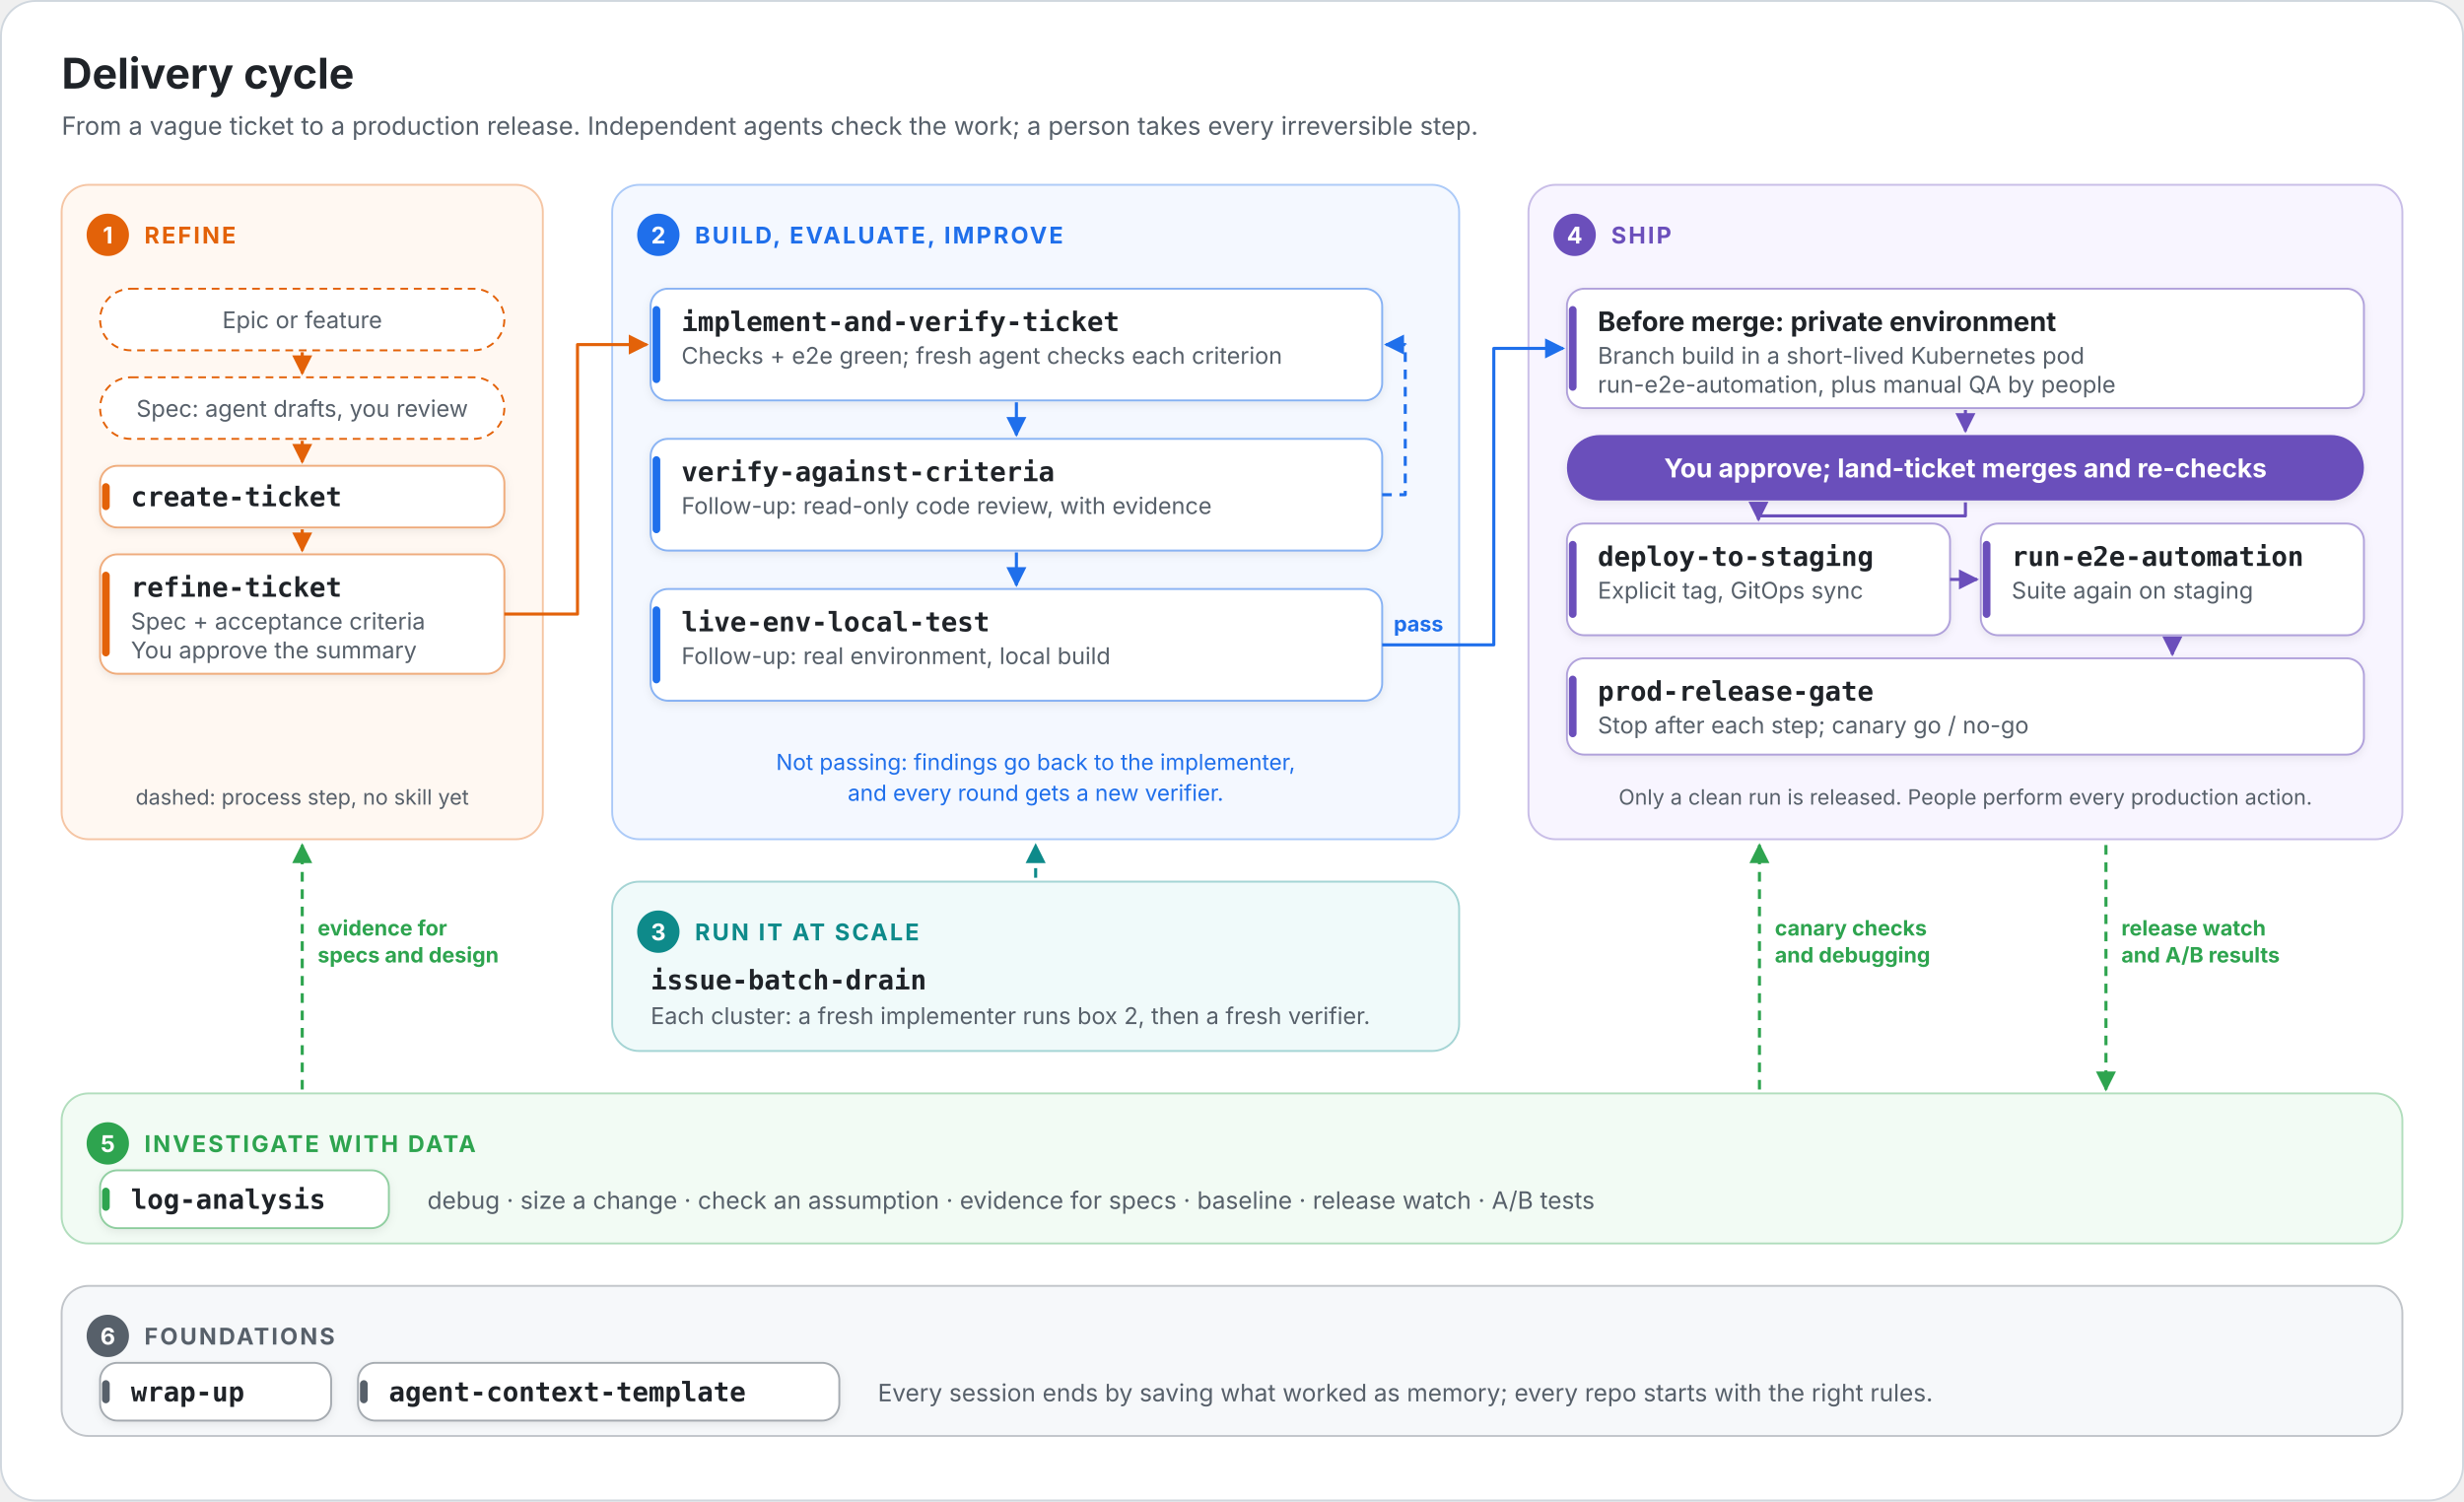
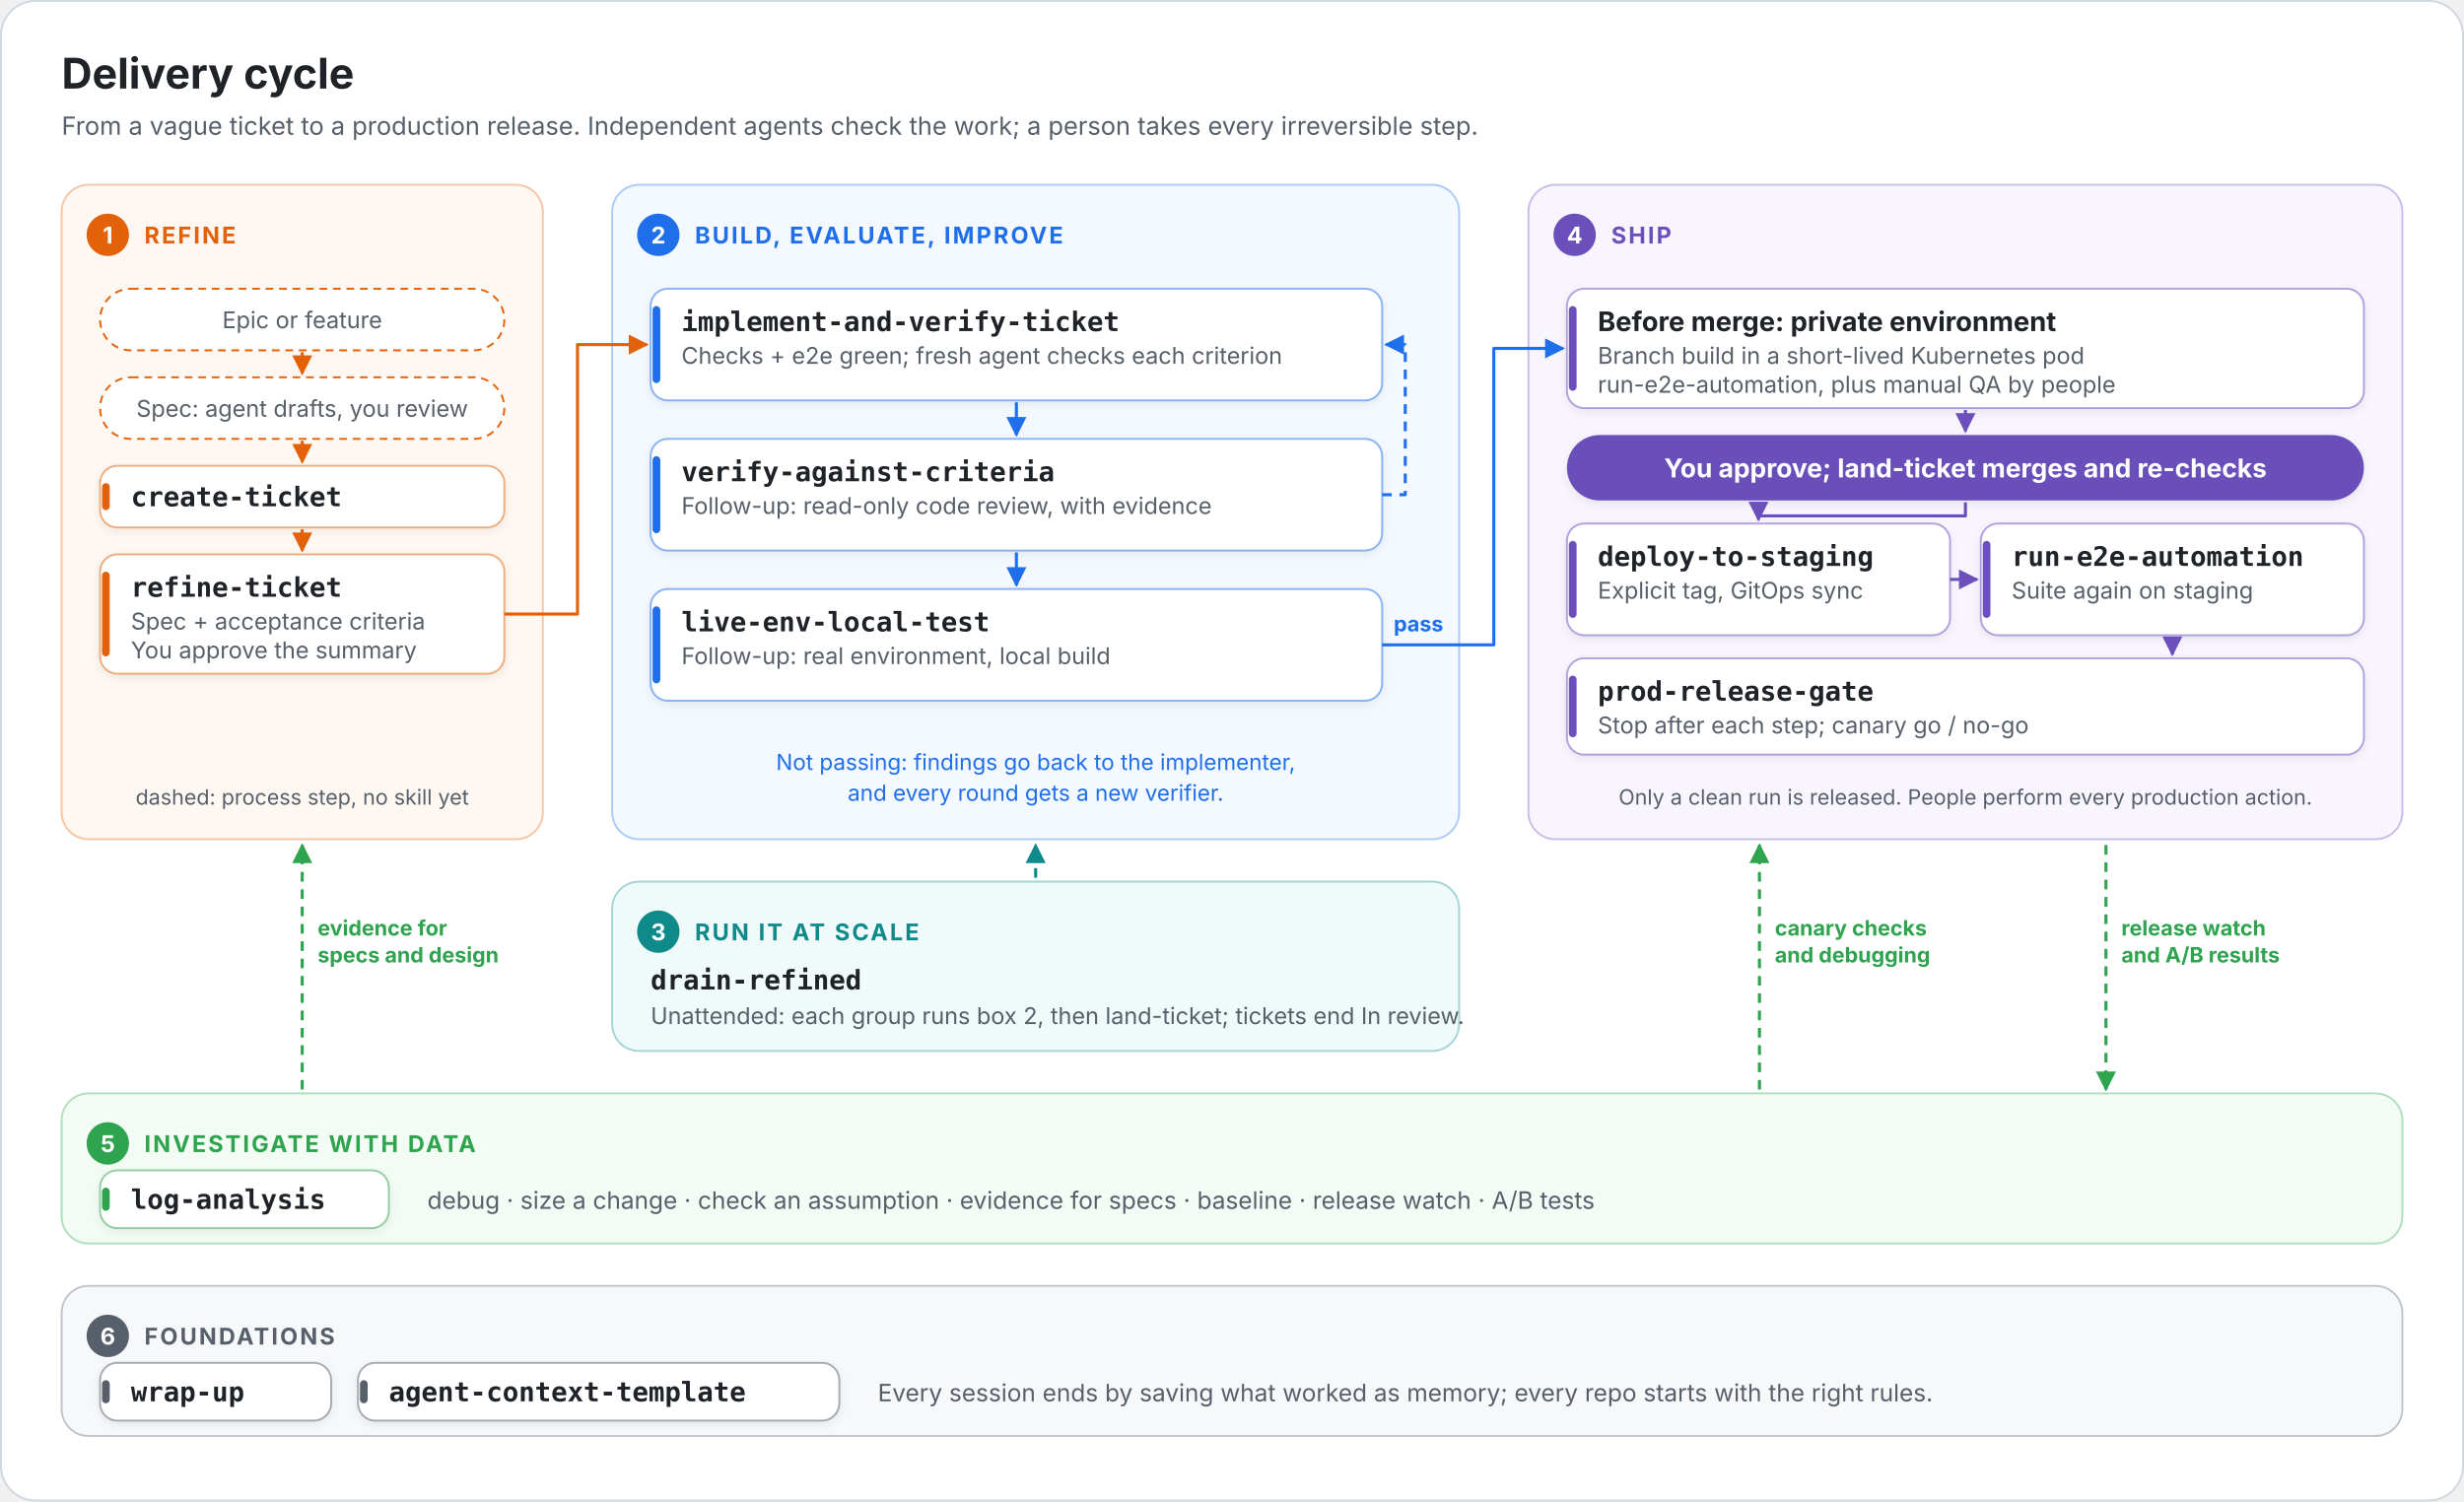
<svg xmlns="http://www.w3.org/2000/svg" viewBox="0 0 1280 780" width="1280" height="780" role="img" aria-label="Delivery cycle: refine, build and evaluate, run at scale, ship, investigate with data, foundations">
  <defs>
    <filter id="sh" x="-5%" y="-10%" width="110%" height="130%">
      <feDropShadow dx="0" dy="1.5" stdDeviation="2.5" flood-color="#1f2328" flood-opacity="0.08" />
    </filter>
    <marker id="m_refine" viewBox="0 0 10 10" refX="9" refY="5" markerWidth="6.5" markerHeight="6.5" orient="auto-start-reverse">
      <path d="M0 0L10 5L0 10z" fill="#E36209" />
    </marker>
    <marker id="m_build" viewBox="0 0 10 10" refX="9" refY="5" markerWidth="6.5" markerHeight="6.5" orient="auto-start-reverse">
      <path d="M0 0L10 5L0 10z" fill="#1F6FEB" />
    </marker>
    <marker id="m_scale" viewBox="0 0 10 10" refX="9" refY="5" markerWidth="6.5" markerHeight="6.5" orient="auto-start-reverse">
      <path d="M0 0L10 5L0 10z" fill="#0E8A8A" />
    </marker>
    <marker id="m_ship" viewBox="0 0 10 10" refX="9" refY="5" markerWidth="6.5" markerHeight="6.5" orient="auto-start-reverse">
      <path d="M0 0L10 5L0 10z" fill="#6B4FBB" />
    </marker>
    <marker id="m_data" viewBox="0 0 10 10" refX="9" refY="5" markerWidth="6.5" markerHeight="6.5" orient="auto-start-reverse">
      <path d="M0 0L10 5L0 10z" fill="#2EA44F" />
    </marker>
    <marker id="m_base" viewBox="0 0 10 10" refX="9" refY="5" markerWidth="6.5" markerHeight="6.5" orient="auto-start-reverse">
      <path d="M0 0L10 5L0 10z" fill="#57606a" />
    </marker>
    <marker id="m_n" viewBox="0 0 10 10" refX="9" refY="5" markerWidth="6.5" markerHeight="6.5" orient="auto-start-reverse">
      <path d="M0 0L10 5L0 10z" fill="#8c959f" />
    </marker>
  </defs>
  <rect x="0.5" y="0.5" width="1279" height="779" rx="18" fill="#FFFFFF" stroke="#D0D7DE" />
  <text x="32" y="46" font-family="Inter,'Segoe UI',Helvetica,Arial,sans-serif" font-size="22" font-weight="700" fill="#1f2328" text-anchor="start">Delivery cycle</text>
  <text x="32" y="70" font-family="Inter,'Segoe UI',Helvetica,Arial,sans-serif" font-size="13" fill="#57606a" text-anchor="start">From a vague ticket to a production release. Independent agents check the work; a person takes every irreversible step.</text>
  <rect x="32" y="96" width="250" height="340" rx="14" fill="#FFF8F2" stroke="#E36209" stroke-opacity="0.35" />
  <circle cx="56" cy="122" r="11" fill="#E36209" />
  <text x="56" y="126.5" font-family="Inter,'Segoe UI',Helvetica,Arial,sans-serif" font-size="12" font-weight="700" fill="#fff" text-anchor="middle">1</text>
  <text x="75" y="126.5" font-family="Inter,'Segoe UI',Helvetica,Arial,sans-serif" font-size="12" font-weight="700" fill="#E36209" text-anchor="start" letter-spacing="1.1">REFINE</text>
  <rect x="52" y="150" width="210" height="32" rx="16.0" fill="#fff" stroke="#E36209" stroke-dasharray="4 3" />
  <text x="157.0" y="170.5" font-family="Inter,'Segoe UI',Helvetica,Arial,sans-serif" font-size="12" fill="#57606a" text-anchor="middle">Epic or feature</text>
  <path d="M157.0 183 V194" fill="none" stroke="#E36209" stroke-width="1.6" stroke-linejoin="round" marker-end="url(#m_refine)" />
  <rect x="52" y="196" width="210" height="32" rx="16.0" fill="#fff" stroke="#E36209" stroke-dasharray="4 3" />
  <text x="157.0" y="216.5" font-family="Inter,'Segoe UI',Helvetica,Arial,sans-serif" font-size="12" fill="#57606a" text-anchor="middle">Spec: agent drafts, you review</text>
  <path d="M157.0 229 V240" fill="none" stroke="#E36209" stroke-width="1.6" stroke-linejoin="round" marker-end="url(#m_refine)" />
  <rect x="52" y="242" width="210" height="32" rx="9" fill="#fff" stroke="#E36209" stroke-opacity="0.5" filter="url(#sh)" />
  <rect x="53" y="251" width="4" height="14" rx="2" fill="#E36209" />
  <text x="68" y="263.0" font-family="ui-monospace,SFMono-Regular,Menlo,Consolas,monospace" font-size="14" font-weight="700" fill="#1f2328" text-anchor="start">create-ticket</text>
  <path d="M157.0 275 V286" fill="none" stroke="#E36209" stroke-width="1.6" stroke-linejoin="round" marker-end="url(#m_refine)" />
  <rect x="52" y="288" width="210" height="62" rx="9" fill="#fff" stroke="#E36209" stroke-opacity="0.5" filter="url(#sh)" />
  <rect x="53" y="297" width="4" height="44" rx="2" fill="#E36209" />
  <text x="68" y="310" font-family="ui-monospace,SFMono-Regular,Menlo,Consolas,monospace" font-size="14" font-weight="700" fill="#1f2328" text-anchor="start">refine-ticket</text>
  <text x="68" y="327" font-family="Inter,'Segoe UI',Helvetica,Arial,sans-serif" font-size="12" fill="#57606a" text-anchor="start">Spec + acceptance criteria</text>
  <text x="68" y="342" font-family="Inter,'Segoe UI',Helvetica,Arial,sans-serif" font-size="12" fill="#57606a" text-anchor="start">You approve the summary</text>
  <text x="157.0" y="418" font-family="Inter,'Segoe UI',Helvetica,Arial,sans-serif" font-size="11" fill="#57606a" text-anchor="middle">dashed: process step, no skill yet</text>
  <rect x="318" y="96" width="440" height="340" rx="14" fill="#F4F8FF" stroke="#1F6FEB" stroke-opacity="0.35" />
  <circle cx="342" cy="122" r="11" fill="#1F6FEB" />
  <text x="342" y="126.5" font-family="Inter,'Segoe UI',Helvetica,Arial,sans-serif" font-size="12" font-weight="700" fill="#fff" text-anchor="middle">2</text>
  <text x="361" y="126.5" font-family="Inter,'Segoe UI',Helvetica,Arial,sans-serif" font-size="12" font-weight="700" fill="#1F6FEB" text-anchor="start" letter-spacing="1.1">BUILD, EVALUATE, IMPROVE</text>
  <rect x="338" y="150" width="380" height="58" rx="9" fill="#fff" stroke="#1F6FEB" stroke-opacity="0.5" filter="url(#sh)" />
  <rect x="339" y="159" width="4" height="40" rx="2" fill="#1F6FEB" />
  <text x="354" y="172" font-family="ui-monospace,SFMono-Regular,Menlo,Consolas,monospace" font-size="14" font-weight="700" fill="#1f2328" text-anchor="start">implement-and-verify-ticket</text>
  <text x="354" y="189" font-family="Inter,'Segoe UI',Helvetica,Arial,sans-serif" font-size="12" fill="#57606a" text-anchor="start">Checks + e2e green; fresh agent checks each criterion</text>
  <rect x="338" y="228" width="380" height="58" rx="9" fill="#fff" stroke="#1F6FEB" stroke-opacity="0.5" filter="url(#sh)" />
  <rect x="339" y="237" width="4" height="40" rx="2" fill="#1F6FEB" />
  <text x="354" y="250" font-family="ui-monospace,SFMono-Regular,Menlo,Consolas,monospace" font-size="14" font-weight="700" fill="#1f2328" text-anchor="start">verify-against-criteria</text>
  <text x="354" y="267" font-family="Inter,'Segoe UI',Helvetica,Arial,sans-serif" font-size="12" fill="#57606a" text-anchor="start">Follow-up: read-only code review, with evidence</text>
  <path d="M528.0 209 V226" fill="none" stroke="#1F6FEB" stroke-width="1.6" stroke-linejoin="round" marker-end="url(#m_build)" />
  <rect x="338" y="306" width="380" height="58" rx="9" fill="#fff" stroke="#1F6FEB" stroke-opacity="0.5" filter="url(#sh)" />
  <rect x="339" y="315" width="4" height="40" rx="2" fill="#1F6FEB" />
  <text x="354" y="328" font-family="ui-monospace,SFMono-Regular,Menlo,Consolas,monospace" font-size="14" font-weight="700" fill="#1f2328" text-anchor="start">live-env-local-test</text>
  <text x="354" y="345" font-family="Inter,'Segoe UI',Helvetica,Arial,sans-serif" font-size="12" fill="#57606a" text-anchor="start">Follow-up: real environment, local build</text>
  <path d="M528.0 287 V304" fill="none" stroke="#1F6FEB" stroke-width="1.6" stroke-linejoin="round" marker-end="url(#m_build)" />
  <path d="M718 257 H730 V179 H720" fill="none" stroke="#1F6FEB" stroke-width="1.6" stroke-dasharray="5 4" stroke-linejoin="round" marker-end="url(#m_build)" />
  <text x="538.0" y="400" font-family="Inter,'Segoe UI',Helvetica,Arial,sans-serif" font-size="11.5" fill="#1F6FEB" text-anchor="middle">Not passing: findings go back to the implementer,</text>
  <text x="538.0" y="416" font-family="Inter,'Segoe UI',Helvetica,Arial,sans-serif" font-size="11.5" fill="#1F6FEB" text-anchor="middle">and every round gets a new verifier.</text>
  <path d="M262 319 H300 V179 H336" fill="none" stroke="#E36209" stroke-width="1.6" stroke-linejoin="round" marker-end="url(#m_refine)" />
  <rect x="794" y="96" width="454" height="340" rx="14" fill="#F8F5FF" stroke="#6B4FBB" stroke-opacity="0.35" />
  <circle cx="818" cy="122" r="11" fill="#6B4FBB" />
  <text x="818" y="126.5" font-family="Inter,'Segoe UI',Helvetica,Arial,sans-serif" font-size="12" font-weight="700" fill="#fff" text-anchor="middle">4</text>
  <text x="837" y="126.5" font-family="Inter,'Segoe UI',Helvetica,Arial,sans-serif" font-size="12" font-weight="700" fill="#6B4FBB" text-anchor="start" letter-spacing="1.1">SHIP</text>
  <rect x="814" y="150" width="414" height="62" rx="9" fill="#fff" stroke="#6B4FBB" stroke-opacity="0.5" filter="url(#sh)" />
  <rect x="815" y="159" width="4" height="44" rx="2" fill="#6B4FBB" />
  <text x="830" y="172" font-family="Inter,'Segoe UI',Helvetica,Arial,sans-serif" font-size="14" font-weight="700" fill="#1f2328" text-anchor="start">Before merge: private environment</text>
  <text x="830" y="189" font-family="Inter,'Segoe UI',Helvetica,Arial,sans-serif" font-size="12" fill="#57606a" text-anchor="start">Branch build in a short-lived Kubernetes pod</text>
  <text x="830" y="204" font-family="Inter,'Segoe UI',Helvetica,Arial,sans-serif" font-size="12" fill="#57606a" text-anchor="start">run-e2e-automation, plus manual QA by people</text>
  <rect x="814" y="226" width="414" height="34" rx="17.0" fill="#6B4FBB" filter="url(#sh)" />
  <text x="1021.0" y="248.0" font-family="Inter,'Segoe UI',Helvetica,Arial,sans-serif" font-size="13.5" font-weight="700" fill="#fff" text-anchor="middle">You approve; land-ticket merges and re-checks</text>
  <path d="M1021.0 213 V224" fill="none" stroke="#6B4FBB" stroke-width="1.6" stroke-linejoin="round" marker-end="url(#m_ship)" />
  <rect x="814" y="272" width="199.0" height="58" rx="9" fill="#fff" stroke="#6B4FBB" stroke-opacity="0.5" filter="url(#sh)" />
  <rect x="815" y="281" width="4" height="40" rx="2" fill="#6B4FBB" />
  <text x="830" y="294" font-family="ui-monospace,SFMono-Regular,Menlo,Consolas,monospace" font-size="14" font-weight="700" fill="#1f2328" text-anchor="start">deploy-to-staging</text>
  <text x="830" y="311" font-family="Inter,'Segoe UI',Helvetica,Arial,sans-serif" font-size="12" fill="#57606a" text-anchor="start">Explicit tag, GitOps sync</text>
  <rect x="1029.0" y="272" width="199.0" height="58" rx="9" fill="#fff" stroke="#6B4FBB" stroke-opacity="0.5" filter="url(#sh)" />
  <rect x="1030.0" y="281" width="4" height="40" rx="2" fill="#6B4FBB" />
  <text x="1045.0" y="294" font-family="ui-monospace,SFMono-Regular,Menlo,Consolas,monospace" font-size="14" font-weight="700" fill="#1f2328" text-anchor="start">run-e2e-automation</text>
  <text x="1045.0" y="311" font-family="Inter,'Segoe UI',Helvetica,Arial,sans-serif" font-size="12" fill="#57606a" text-anchor="start">Suite again on staging</text>
  <path d="M1021.0 261 V268 H913.5 V270" fill="none" stroke="#6B4FBB" stroke-width="1.6" stroke-linejoin="round" marker-end="url(#m_ship)" />
  <path d="M1013.0 301 H1027.0" fill="none" stroke="#6B4FBB" stroke-width="1.6" stroke-linejoin="round" marker-end="url(#m_ship)" />
  <rect x="814" y="342" width="414" height="50" rx="9" fill="#fff" stroke="#6B4FBB" stroke-opacity="0.5" filter="url(#sh)" />
  <rect x="815" y="351" width="4" height="32" rx="2" fill="#6B4FBB" />
  <text x="830" y="364" font-family="ui-monospace,SFMono-Regular,Menlo,Consolas,monospace" font-size="14" font-weight="700" fill="#1f2328" text-anchor="start">prod-release-gate</text>
  <text x="830" y="381" font-family="Inter,'Segoe UI',Helvetica,Arial,sans-serif" font-size="12" fill="#57606a" text-anchor="start">Stop after each step; canary go / no-go</text>
  <path d="M1128.5 331 V340" fill="none" stroke="#6B4FBB" stroke-width="1.6" stroke-linejoin="round" marker-end="url(#m_ship)" />
  <text x="1021.0" y="418" font-family="Inter,'Segoe UI',Helvetica,Arial,sans-serif" font-size="11" fill="#57606a" text-anchor="middle">Only a clean run is released. People perform every production action.</text>
  <path d="M718 335 H776 V181 H812" fill="none" stroke="#1F6FEB" stroke-width="1.6" stroke-linejoin="round" marker-end="url(#m_build)" />
  <text x="724" y="328" font-family="Inter,'Segoe UI',Helvetica,Arial,sans-serif" font-size="11" font-weight="700" fill="#1F6FEB" text-anchor="start">pass</text>
  <rect x="318" y="458" width="440" height="88" rx="14" fill="#F0FAFA" stroke="#0E8A8A" stroke-opacity="0.35" />
  <circle cx="342" cy="484" r="11" fill="#0E8A8A" />
  <text x="342" y="488.5" font-family="Inter,'Segoe UI',Helvetica,Arial,sans-serif" font-size="12" font-weight="700" fill="#fff" text-anchor="middle">3</text>
  <text x="361" y="488.5" font-family="Inter,'Segoe UI',Helvetica,Arial,sans-serif" font-size="12" font-weight="700" fill="#0E8A8A" text-anchor="start" letter-spacing="1.1">RUN IT AT SCALE</text>
-   <text x="338" y="514" font-family="ui-monospace,SFMono-Regular,Menlo,Consolas,monospace" font-size="14" font-weight="700" fill="#1f2328" text-anchor="start">issue-batch-drain</text>
-   <text x="338" y="532" font-family="Inter,'Segoe UI',Helvetica,Arial,sans-serif" font-size="12" fill="#57606a" text-anchor="start">Each cluster: a fresh implementer runs box 2, then a fresh verifier.</text>
+   <text x="338" y="514" font-family="ui-monospace,SFMono-Regular,Menlo,Consolas,monospace" font-size="14" font-weight="700" fill="#1f2328" text-anchor="start">drain-refined</text>
+   <text x="338" y="532" font-family="Inter,'Segoe UI',Helvetica,Arial,sans-serif" font-size="12" fill="#57606a" text-anchor="start">Unattended: each group runs box 2, then land-ticket; tickets end In review.</text>
  <path d="M538.0 456 V439" fill="none" stroke="#0E8A8A" stroke-width="1.6" stroke-dasharray="5 4" stroke-linejoin="round" marker-end="url(#m_scale)" />
  <rect x="32" y="568" width="1216" height="78" rx="14" fill="#F2FBF4" stroke="#2EA44F" stroke-opacity="0.35" />
  <circle cx="56" cy="594" r="11" fill="#2EA44F" />
  <text x="56" y="598.5" font-family="Inter,'Segoe UI',Helvetica,Arial,sans-serif" font-size="12" font-weight="700" fill="#fff" text-anchor="middle">5</text>
  <text x="75" y="598.5" font-family="Inter,'Segoe UI',Helvetica,Arial,sans-serif" font-size="12" font-weight="700" fill="#2EA44F" text-anchor="start" letter-spacing="1.1">INVESTIGATE WITH DATA</text>
  <rect x="52" y="608" width="150" height="30" rx="9" fill="#fff" stroke="#2EA44F" stroke-opacity="0.5" filter="url(#sh)" />
  <rect x="53" y="617" width="4" height="12" rx="2" fill="#2EA44F" />
  <text x="68" y="628.0" font-family="ui-monospace,SFMono-Regular,Menlo,Consolas,monospace" font-size="14" font-weight="700" fill="#1f2328" text-anchor="start">log-analysis</text>
  <text x="222" y="628" font-family="Inter,'Segoe UI',Helvetica,Arial,sans-serif" font-size="12.5" fill="#57606a" text-anchor="start">debug  ·  size a change  ·  check an assumption  ·  evidence for specs  ·  baseline  ·  release watch  ·  A/B tests</text>
  <path d="M157.0 566 V439" fill="none" stroke="#2EA44F" stroke-width="1.6" stroke-dasharray="5 4" stroke-linejoin="round" marker-end="url(#m_data)" />
  <text x="165.0" y="486" font-family="Inter,'Segoe UI',Helvetica,Arial,sans-serif" font-size="11" font-weight="700" fill="#2EA44F" text-anchor="start">evidence for</text>
  <text x="165.0" y="500" font-family="Inter,'Segoe UI',Helvetica,Arial,sans-serif" font-size="11" font-weight="700" fill="#2EA44F" text-anchor="start">specs and design</text>
  <path d="M914 566 V439" fill="none" stroke="#2EA44F" stroke-width="1.6" stroke-dasharray="5 4" stroke-linejoin="round" marker-end="url(#m_data)" />
  <text x="922" y="486" font-family="Inter,'Segoe UI',Helvetica,Arial,sans-serif" font-size="11" font-weight="700" fill="#2EA44F" text-anchor="start">canary checks</text>
  <text x="922" y="500" font-family="Inter,'Segoe UI',Helvetica,Arial,sans-serif" font-size="11" font-weight="700" fill="#2EA44F" text-anchor="start">and debugging</text>
  <path d="M1094 439 V566" fill="none" stroke="#2EA44F" stroke-width="1.6" stroke-dasharray="5 4" stroke-linejoin="round" marker-end="url(#m_data)" />
  <text x="1102" y="486" font-family="Inter,'Segoe UI',Helvetica,Arial,sans-serif" font-size="11" font-weight="700" fill="#2EA44F" text-anchor="start">release watch</text>
  <text x="1102" y="500" font-family="Inter,'Segoe UI',Helvetica,Arial,sans-serif" font-size="11" font-weight="700" fill="#2EA44F" text-anchor="start">and A/B results</text>
  <rect x="32" y="668" width="1216" height="78" rx="14" fill="#F6F8FA" stroke="#57606a" stroke-opacity="0.35" />
  <circle cx="56" cy="694" r="11" fill="#57606a" />
  <text x="56" y="698.5" font-family="Inter,'Segoe UI',Helvetica,Arial,sans-serif" font-size="12" font-weight="700" fill="#fff" text-anchor="middle">6</text>
  <text x="75" y="698.5" font-family="Inter,'Segoe UI',Helvetica,Arial,sans-serif" font-size="12" font-weight="700" fill="#57606a" text-anchor="start" letter-spacing="1.1">FOUNDATIONS</text>
  <rect x="52" y="708" width="120" height="30" rx="9" fill="#fff" stroke="#57606a" stroke-opacity="0.5" filter="url(#sh)" />
  <rect x="53" y="717" width="4" height="12" rx="2" fill="#57606a" />
  <text x="68" y="728.0" font-family="ui-monospace,SFMono-Regular,Menlo,Consolas,monospace" font-size="14" font-weight="700" fill="#1f2328" text-anchor="start">wrap-up</text>
  <rect x="186" y="708" width="250" height="30" rx="9" fill="#fff" stroke="#57606a" stroke-opacity="0.5" filter="url(#sh)" />
  <rect x="187" y="717" width="4" height="12" rx="2" fill="#57606a" />
  <text x="202" y="728.0" font-family="ui-monospace,SFMono-Regular,Menlo,Consolas,monospace" font-size="14" font-weight="700" fill="#1f2328" text-anchor="start">agent-context-template</text>
  <text x="456" y="728" font-family="Inter,'Segoe UI',Helvetica,Arial,sans-serif" font-size="12.5" fill="#57606a" text-anchor="start">Every session ends by saving what worked as memory; every repo starts with the right rules.</text>
</svg>
